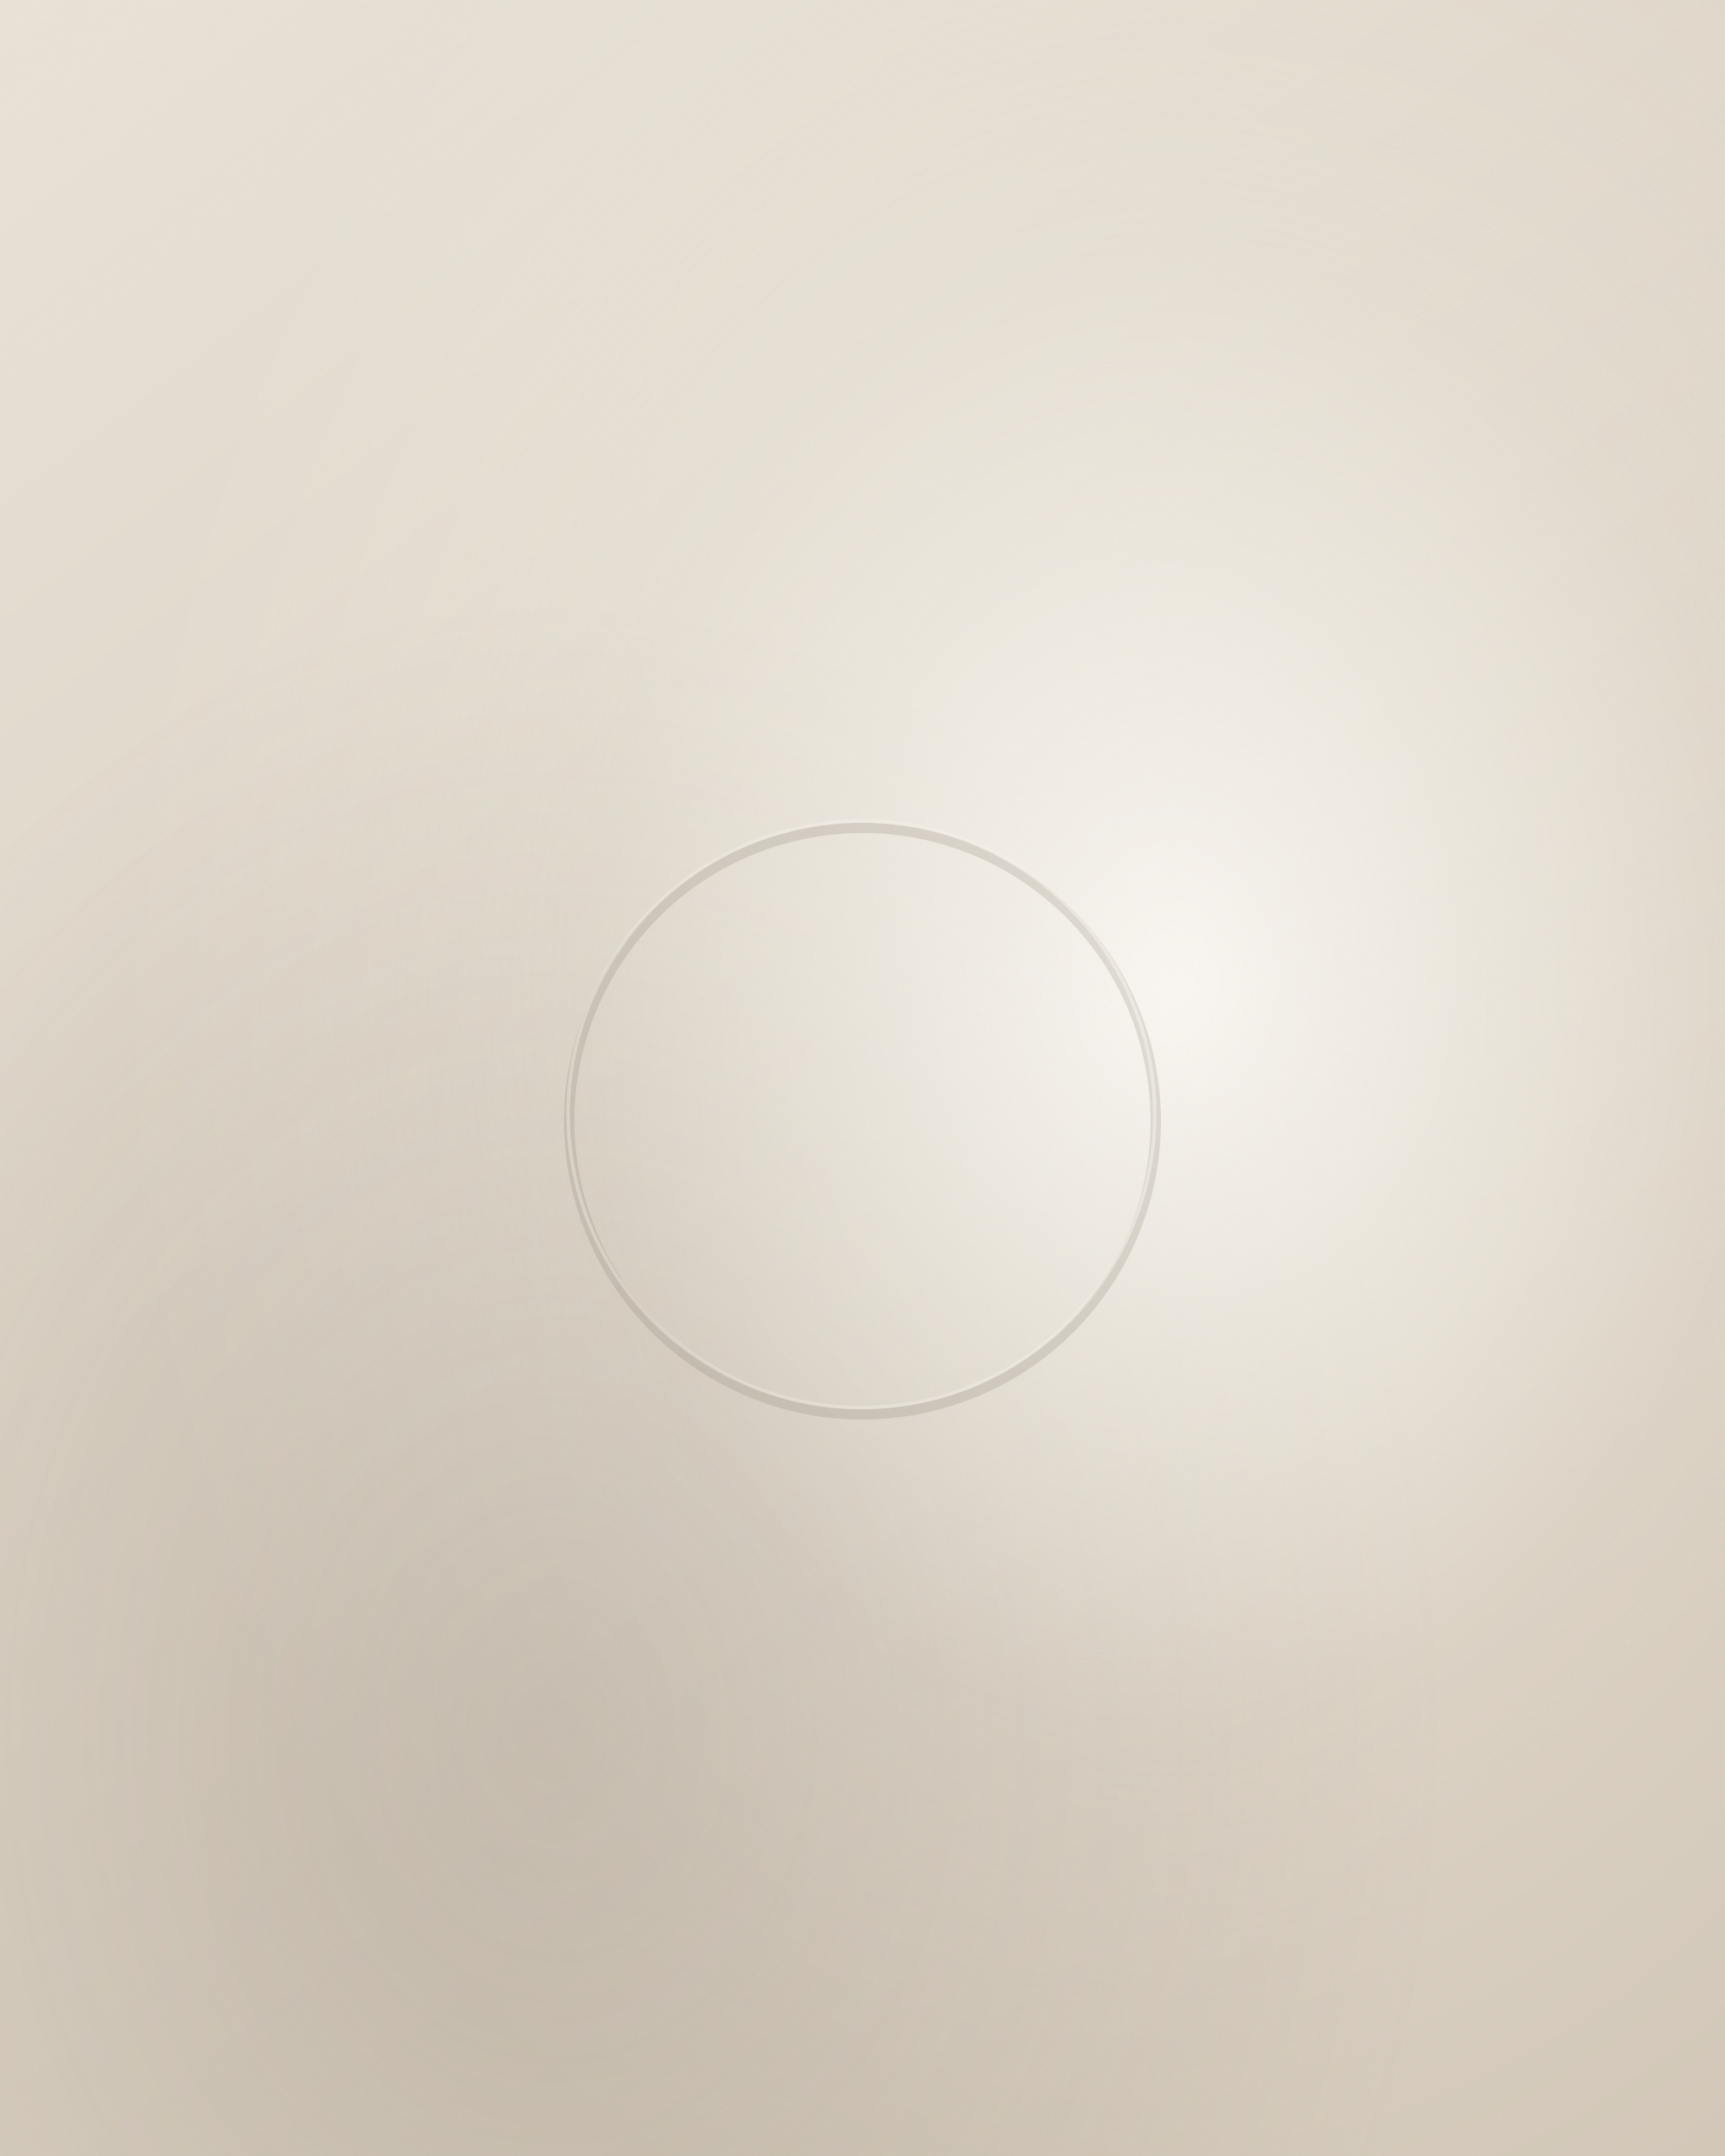
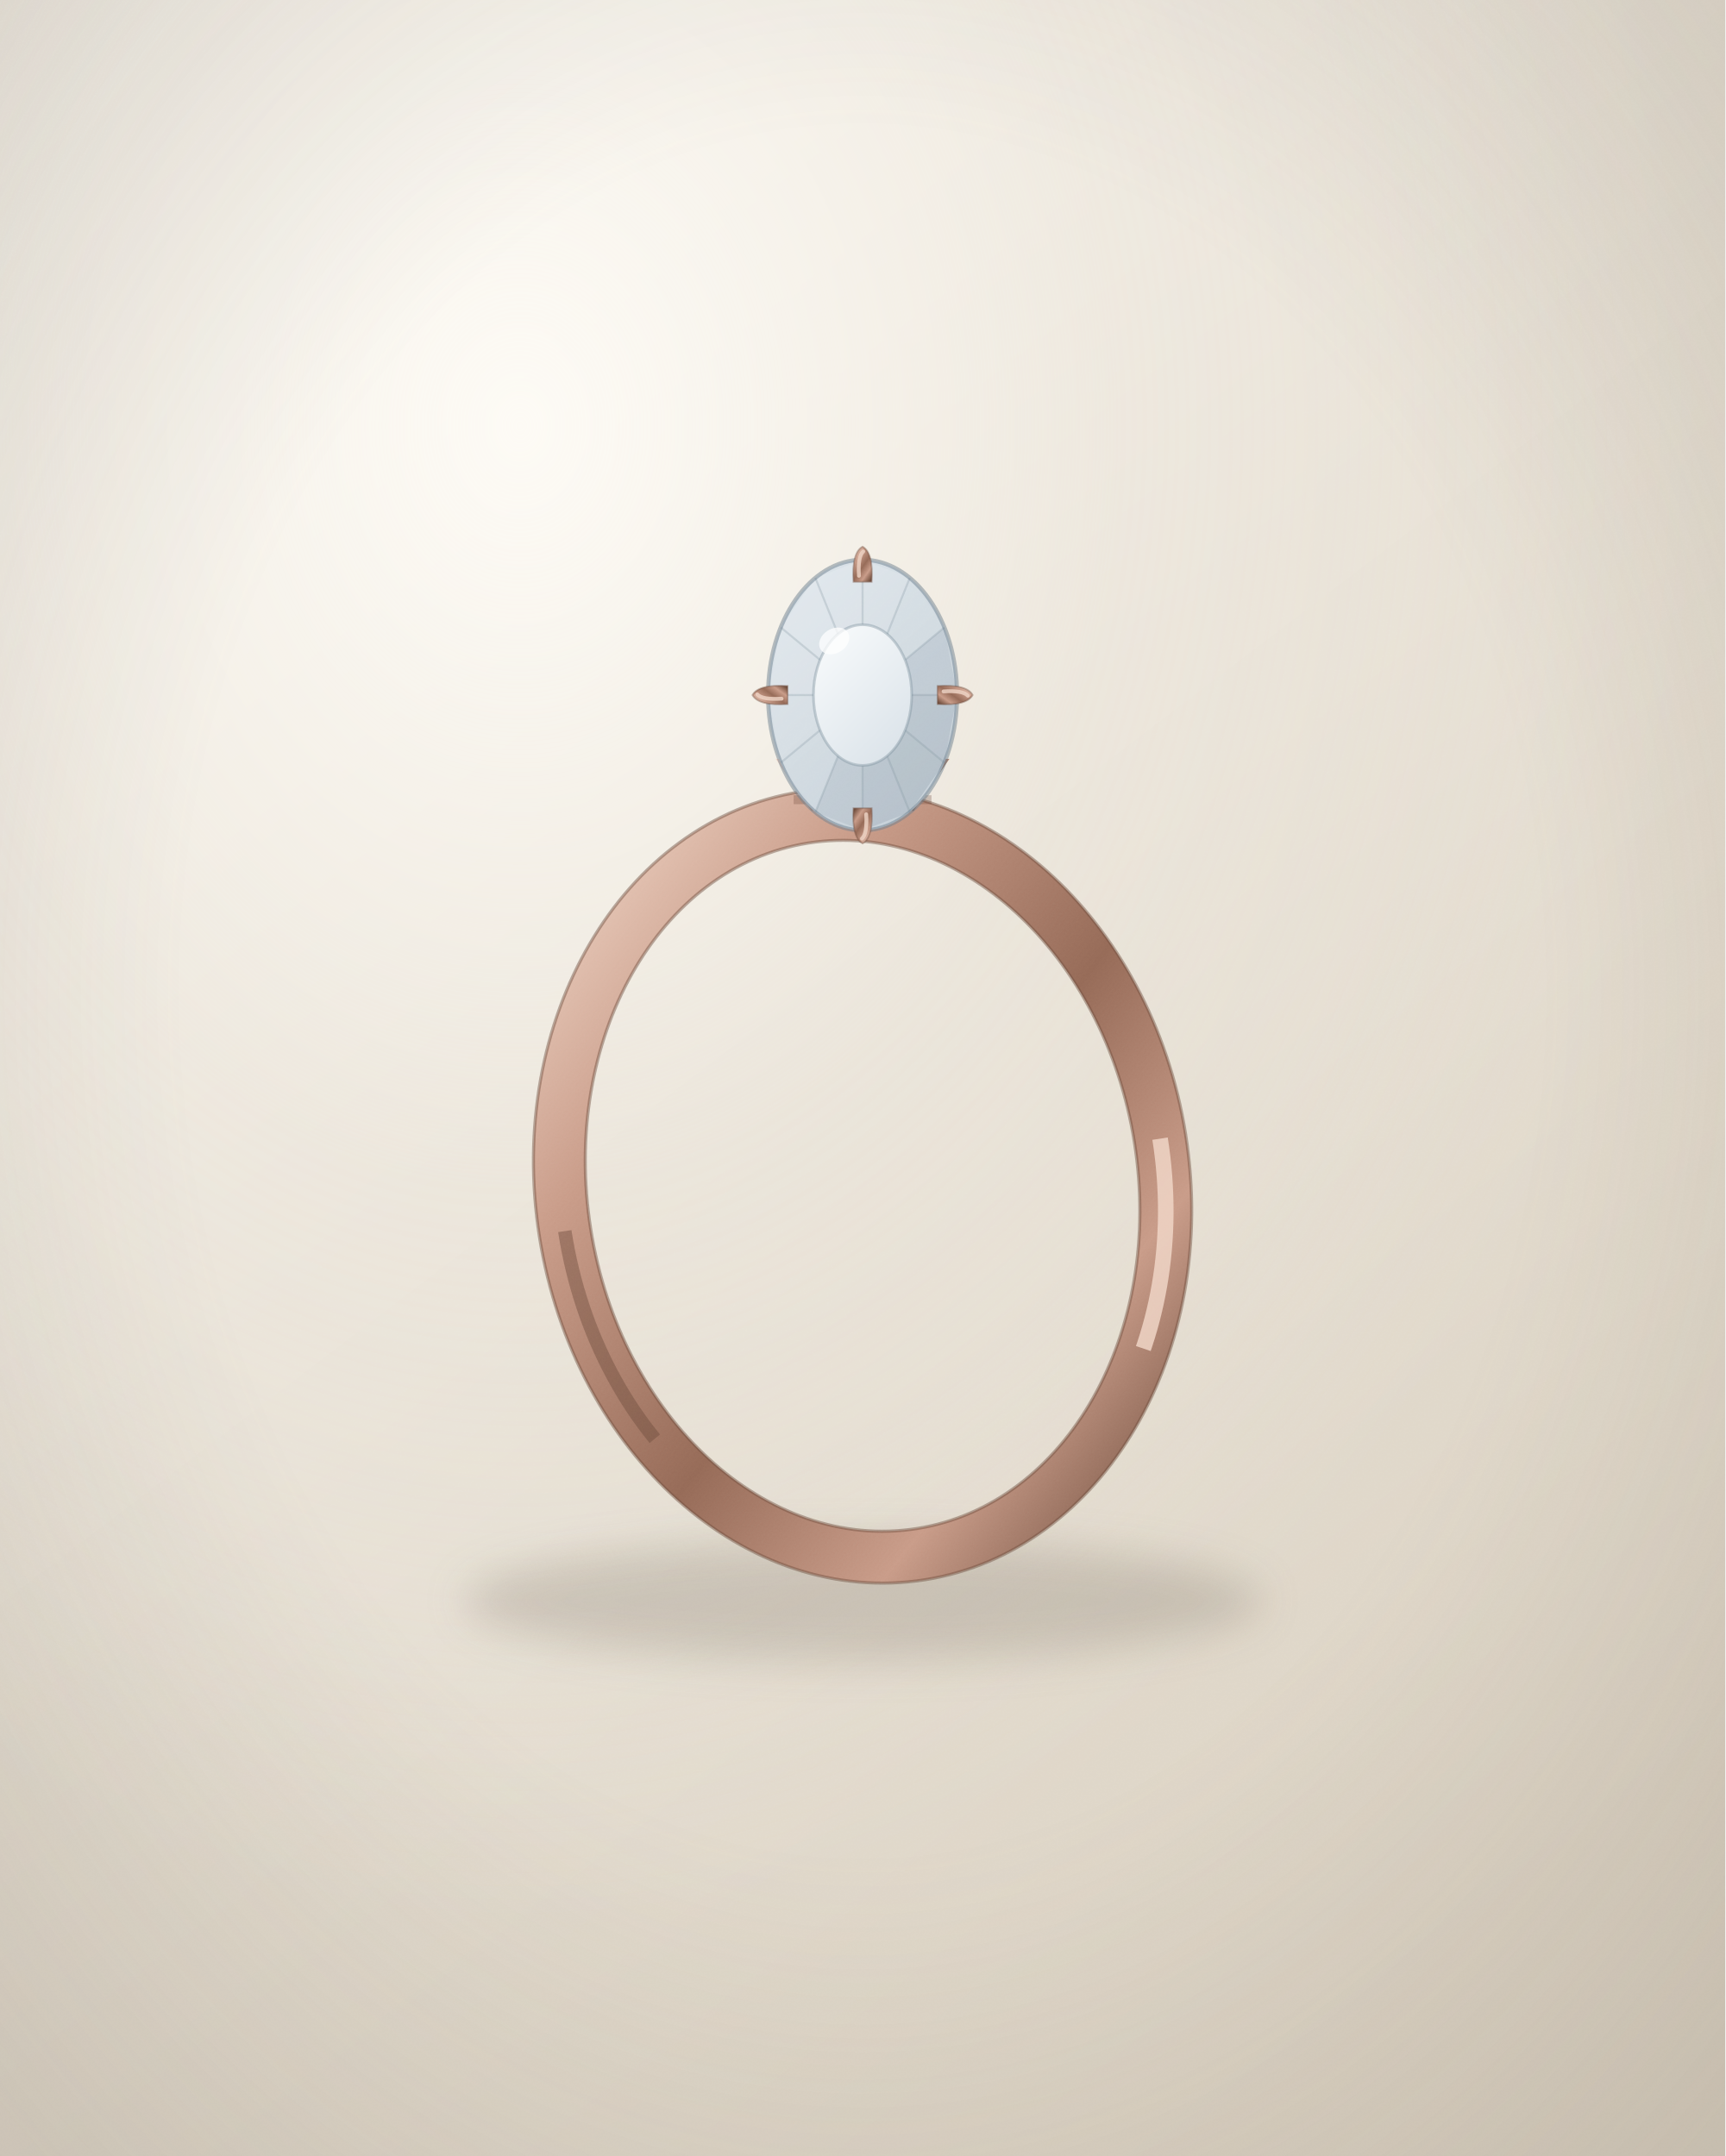
- <svg xmlns="http://www.w3.org/2000/svg" width="900" height="1125" viewBox="0 0 900 1125" role="img">
+ <svg xmlns="http://www.w3.org/2000/svg" width="960" height="1200" viewBox="0 0 960 1200" role="img">
  <defs>
-     <linearGradient id="g" x1="0" y1="0" x2="0.6" y2="1">
-       <stop offset="0" stop-color="#E9E2D7" />
-       <stop offset="1" stop-color="#D3C8B8" />
+     <linearGradient id="ground" x1="0.1" y1="0" x2="0.7" y2="1">
+       <stop offset="0" stop-color="#F1ECE3" />
+       <stop offset="1" stop-color="#DCD3C4" />
    </linearGradient>
-     <radialGradient id="l" cx="68%" cy="46%" r="62%">
-       <stop offset="0" stop-color="#FFFDF9" stop-opacity="0.85" />
-       <stop offset="0.55" stop-color="#FFFDF9" stop-opacity="0.18" />
-       <stop offset="1" stop-color="#FFFDF9" stop-opacity="0" />
+     <radialGradient id="window" cx="30%" cy="20%" r="70%">
+       <stop offset="0" stop-color="#FFFDF8" stop-opacity="0.9" />
+       <stop offset="0.5" stop-color="#FFFDF8" stop-opacity="0.22" />
+       <stop offset="1" stop-color="#FFFDF8" stop-opacity="0" />
    </radialGradient>
-     <radialGradient id="s" cx="32%" cy="80%" r="52%">
-       <stop offset="0" stop-color="#6E6355" stop-opacity="0.22" />
-       <stop offset="1" stop-color="#6E6355" stop-opacity="0" />
+     <radialGradient id="vignette" cx="50%" cy="46%" r="72%">
+       <stop offset="0.55" stop-color="#6E6353" stop-opacity="0" />
+       <stop offset="1" stop-color="#6E6353" stop-opacity="0.2" />
    </radialGradient>
-     <filter id="n">
-       <feTurbulence type="fractalNoise" baseFrequency="0.85" numOctaves="2" stitchTiles="stitch" />
+     <linearGradient id="m-gold" x1="0.12" y1="0" x2="0.88" y2="1">
+       <stop offset="0" stop-color="#F0E3C0" />
+       <stop offset="0.26" stop-color="#C9AA6C" />
+       <stop offset="0.55" stop-color="#96793E" />
+       <stop offset="0.78" stop-color="#C9AA6C" />
+       <stop offset="1" stop-color="#6E5827" />
+     </linearGradient>
+     <linearGradient id="m-rose" x1="0.12" y1="0" x2="0.88" y2="1">
+       <stop offset="0" stop-color="#F0D5C6" />
+       <stop offset="0.26" stop-color="#C99C89" />
+       <stop offset="0.55" stop-color="#966B58" />
+       <stop offset="0.78" stop-color="#C99C89" />
+       <stop offset="1" stop-color="#6E4C3C" />
+     </linearGradient>
+     <linearGradient id="m-platinum" x1="0.12" y1="0" x2="0.88" y2="1">
+       <stop offset="0" stop-color="#F6F7F9" />
+       <stop offset="0.26" stop-color="#C6C9CD" />
+       <stop offset="0.55" stop-color="#93969B" />
+       <stop offset="0.78" stop-color="#C6C9CD" />
+       <stop offset="1" stop-color="#6F7276" />
+     </linearGradient>
+     <linearGradient id="m-white" x1="0.12" y1="0" x2="0.88" y2="1">
+       <stop offset="0" stop-color="#F7F8FA" />
+       <stop offset="0.26" stop-color="#CBCDD1" />
+       <stop offset="0.55" stop-color="#989BA0" />
+       <stop offset="0.78" stop-color="#CBCDD1" />
+       <stop offset="1" stop-color="#74777C" />
+     </linearGradient>
+     <linearGradient id="m-graphite" x1="0.12" y1="0" x2="0.88" y2="1">
+       <stop offset="0" stop-color="#C6C4BF" />
+       <stop offset="0.26" stop-color="#8E8B85" />
+       <stop offset="0.55" stop-color="#63615C" />
+       <stop offset="0.78" stop-color="#8E8B85" />
+       <stop offset="1" stop-color="#454340" />
+     </linearGradient>
+     <linearGradient id="m-wax" x1="0.12" y1="0" x2="0.88" y2="1">
+       <stop offset="0" stop-color="#EDE4E2" />
+       <stop offset="0.26" stop-color="#CDBFBD" />
+       <stop offset="0.55" stop-color="#A2938F" />
+       <stop offset="0.78" stop-color="#CDBFBD" />
+       <stop offset="1" stop-color="#7E716D" />
+     </linearGradient>
+     <linearGradient id="stone-cool" x1="0.15" y1="0" x2="0.8" y2="1">
+       <stop offset="0" stop-color="#DCE4EA" />
+       <stop offset="1" stop-color="#C6D0D8" />
+     </linearGradient>
+     <linearGradient id="table-cool" x1="0" y1="0" x2="0.7" y2="1">
+       <stop offset="0" stop-color="#FAFCFD" />
+       <stop offset="1" stop-color="#DCE4EA" />
+     </linearGradient>
+     <linearGradient id="stone-warm" x1="0.15" y1="0" x2="0.8" y2="1">
+       <stop offset="0" stop-color="#E4E1DA" />
+       <stop offset="1" stop-color="#CFCBC1" />
+     </linearGradient>
+     <linearGradient id="table-warm" x1="0" y1="0" x2="0.7" y2="1">
+       <stop offset="0" stop-color="#FDFCF9" />
+       <stop offset="1" stop-color="#E4E1DA" />
+     </linearGradient>
+     <filter id="soft" x="-60%" y="-60%" width="220%" height="220%">
+       <feGaussianBlur stdDeviation="11.52" />
+     </filter>
+     <filter id="softer" x="-60%" y="-60%" width="220%" height="220%">
+       <feGaussianBlur stdDeviation="29.952" />
+     </filter>
+     <filter id="grain">
+       <feTurbulence type="fractalNoise" baseFrequency="0.9" numOctaves="3" stitchTiles="stitch" />
      <feColorMatrix type="saturate" values="0" />
    </filter>
+     <linearGradient id="benchtop" x1="0" y1="0" x2="0.2" y2="1">
+       <stop offset="0" stop-color="#D6C4A6" />
+       <stop offset="0.5" stop-color="#C7B294" />
+       <stop offset="1" stop-color="#B29B7C" />
+     </linearGradient>
  </defs>
-   <rect width="900" height="1125" fill="url(#g)" />
-   <rect width="900" height="1125" fill="url(#s)" />
-   <rect width="900" height="1125" fill="url(#l)" />
-   <g transform="rotate(-9 450 585)" opacity="0.5">
-     <ellipse cx="450" cy="585" rx="153" ry="153" fill="none" stroke="#8B8175" stroke-opacity="0.45" stroke-width="5.4" />
-     <ellipse cx="450" cy="585" rx="153" ry="153" fill="none" stroke="#FFFDF9" stroke-opacity="0.5" stroke-width="1.8" transform="translate(0 -3.6)" />
+   <rect width="960" height="1200" fill="url(#ground)" />
+   <rect width="960" height="1200" fill="url(#window)" />
+   <ellipse cx="480" cy="890.88" rx="222" ry="33.3" fill="#6B6153" opacity="0.22" filter="url(#soft)" />
+   <g transform="rotate(-9 480 660)">
+     <path d="M 297.96 660 a 182.04 222 0 1 0 364.08 0 a 182.04 222 0 1 0 -364.08 0 Z M 326.82 660 a 153.18 193.14 0 1 0 306.36 0 a 153.18 193.14 0 1 0 -306.36 0 Z" fill="url(#m-rose)" fill-rule="evenodd" />
+     <ellipse cx="480" cy="660" rx="167.61" ry="207.57" fill="none" stroke="#F0D5C6" stroke-opacity="0.85" stroke-width="8.658" stroke-dasharray="154.734 1616.16" stroke-dashoffset="36.408" />
+     <ellipse cx="480" cy="660" rx="167.61" ry="207.57" fill="none" stroke="#6E4C3C" stroke-opacity="0.45" stroke-width="7.504" stroke-dasharray="127.428 1616.16" stroke-dashoffset="-464.646" />
+     <path d="M 297.96 660 a 182.04 222 0 1 0 364.08 0 a 182.04 222 0 1 0 -364.08 0 Z M 326.82 660 a 153.18 193.14 0 1 0 306.36 0 a 153.18 193.14 0 1 0 -306.36 0 Z" fill="none" fill-rule="evenodd" stroke="#6E4C3C" stroke-opacity="0.45" stroke-width="1.732" />
  </g>
-   <rect width="900" height="1125" filter="url(#n)" opacity="0.045" />
+   <path d="M 431.693 422.371 L 451.584 451.32            L 508.416 451.32 L 528.307 422.371 Z" fill="url(#m-rose)" />
+   <path d="M 441.638 445.104 L 518.362 445.104" stroke="#6E4C3C" stroke-opacity="0.3" stroke-width="4.973" />
+   <g transform="rotate(0 480 386.8512)">
+     <ellipse cx="480" cy="386.851" rx="52.57" ry="75.302" fill="url(#stone-cool)" />
+     <polygon points="532.57,386.851 525.527,424.502 503.674,406.43 507.336,386.851" fill="#5F7280" opacity="0.163" />
+     <line x1="532.57" y1="386.851" x2="507.336" y2="386.851" stroke="#7C8E9B" stroke-opacity="0.26" stroke-width="1.157" />
+     <polygon points="525.527,424.502 506.285,452.065 493.668,420.762 503.674,406.43" fill="#5F7280" opacity="0.180" />
+     <line x1="525.527" y1="424.502" x2="503.674" y2="406.43" stroke="#7C8E9B" stroke-opacity="0.26" stroke-width="1.157" />
+     <polygon points="506.285,452.065 480,462.154 480,426.008 493.668,420.762" fill="#5F7280" opacity="0.163" />
+     <line x1="506.285" y1="452.065" x2="493.668" y2="420.762" stroke="#7C8E9B" stroke-opacity="0.26" stroke-width="1.157" />
+     <polygon points="480,462.154 453.715,452.065 466.332,420.762 480,426.008" fill="#5F7280" opacity="0.115" />
+     <line x1="480" y1="462.154" x2="480" y2="426.008" stroke="#7C8E9B" stroke-opacity="0.26" stroke-width="1.157" />
+     <polygon points="453.715,452.065 434.473,424.502 456.326,406.43 466.332,420.762" fill="#FFFFFF" opacity="0.050" />
+     <line x1="453.715" y1="452.065" x2="466.332" y2="420.762" stroke="#7C8E9B" stroke-opacity="0.26" stroke-width="1.157" />
+     <polygon points="434.473,424.502 427.43,386.851 452.664,386.851 456.326,406.43" fill="#FFFFFF" opacity="0.115" />
+     <line x1="434.473" y1="424.502" x2="456.326" y2="406.43" stroke="#7C8E9B" stroke-opacity="0.26" stroke-width="1.157" />
+     <polygon points="427.43,386.851 434.473,349.2 456.326,367.273 452.664,386.851" fill="#FFFFFF" opacity="0.163" />
+     <line x1="427.43" y1="386.851" x2="452.664" y2="386.851" stroke="#7C8E9B" stroke-opacity="0.26" stroke-width="1.157" />
+     <polygon points="434.473,349.2 453.715,321.637 466.332,352.94 456.326,367.273" fill="#FFFFFF" opacity="0.180" />
+     <line x1="434.473" y1="349.2" x2="456.326" y2="367.273" stroke="#7C8E9B" stroke-opacity="0.26" stroke-width="1.157" />
+     <polygon points="453.715,321.637 480,311.549 480,347.694 466.332,352.94" fill="#FFFFFF" opacity="0.163" />
+     <line x1="453.715" y1="321.637" x2="466.332" y2="352.94" stroke="#7C8E9B" stroke-opacity="0.26" stroke-width="1.157" />
+     <polygon points="480,311.549 506.285,321.637 493.668,352.94 480,347.694" fill="#FFFFFF" opacity="0.115" />
+     <line x1="480" y1="311.549" x2="480" y2="347.694" stroke="#7C8E9B" stroke-opacity="0.26" stroke-width="1.157" />
+     <polygon points="506.285,321.637 525.527,349.2 503.674,367.273 493.668,352.94" fill="#FFFFFF" opacity="0.050" />
+     <line x1="506.285" y1="321.637" x2="493.668" y2="352.94" stroke="#7C8E9B" stroke-opacity="0.26" stroke-width="1.157" />
+     <polygon points="525.527,349.2 532.57,386.851 507.336,386.851 503.674,367.273" fill="#5F7280" opacity="0.115" />
+     <line x1="525.527" y1="349.2" x2="503.674" y2="367.273" stroke="#7C8E9B" stroke-opacity="0.26" stroke-width="1.157" />
+     <ellipse cx="480" cy="386.851" rx="27.336" ry="39.157" fill="url(#table-cool)" stroke="#7C8E9B" stroke-opacity="0.4" stroke-width="1.503" />
+     <ellipse cx="480" cy="386.851" rx="52.57" ry="75.302" fill="none" stroke="#6F818E" stroke-opacity="0.5" stroke-width="2.313" />
+     <ellipse cx="464.229" cy="356.73" rx="8.937" ry="6.777" fill="#FFFFFF" opacity="0.75" transform="rotate(-32 464.2291 356.7302)" />
+   </g>
+   <g transform="rotate(0 480 314.3904)">
+     <path d="M 474.938 323.839 Q 473.926 307.642, 480 304.267                Q 486.074 307.642, 485.062 323.839 Z" fill="url(#m-rose)" stroke="#6E4C3C" stroke-opacity="0.4" stroke-width="0.945" />
+     <path d="M 477.975 320.464 Q 477.3 309.666, 480.337 306.967" fill="none" stroke="#F0D5C6" stroke-opacity="0.8" stroke-width="2.16" stroke-linecap="round" />
+   </g>
+   <g transform="rotate(180 480 459.312)">
+     <path d="M 474.938 468.76 Q 473.926 452.563, 480 449.189                Q 486.074 452.563, 485.062 468.76 Z" fill="url(#m-rose)" stroke="#6E4C3C" stroke-opacity="0.4" stroke-width="0.945" />
+     <path d="M 477.975 465.386 Q 477.3 454.588, 480.337 451.888" fill="none" stroke="#F0D5C6" stroke-opacity="0.8" stroke-width="2.16" stroke-linecap="round" />
+   </g>
+   <g transform="rotate(-90 428.8512 386.8512)">
+     <path d="M 423.79 396.3 Q 422.777 380.102, 428.851 376.728                Q 434.925 380.102, 433.913 396.3 Z" fill="url(#m-rose)" stroke="#6E4C3C" stroke-opacity="0.4" stroke-width="0.945" />
+     <path d="M 426.827 392.925 Q 426.152 382.127, 429.189 379.428" fill="none" stroke="#F0D5C6" stroke-opacity="0.8" stroke-width="2.16" stroke-linecap="round" />
+   </g>
+   <g transform="rotate(90 531.1488 386.8512)">
+     <path d="M 526.087 396.3 Q 525.075 380.102, 531.149 376.728                Q 537.223 380.102, 536.21 396.3 Z" fill="url(#m-rose)" stroke="#6E4C3C" stroke-opacity="0.4" stroke-width="0.945" />
+     <path d="M 529.124 392.925 Q 528.449 382.127, 531.486 379.428" fill="none" stroke="#F0D5C6" stroke-opacity="0.8" stroke-width="2.16" stroke-linecap="round" />
+   </g>
+   <rect width="960" height="1200" fill="url(#vignette)" />
+   <rect width="960" height="1200" filter="url(#grain)" opacity="0.05" style="mix-blend-mode:overlay" />
</svg>
